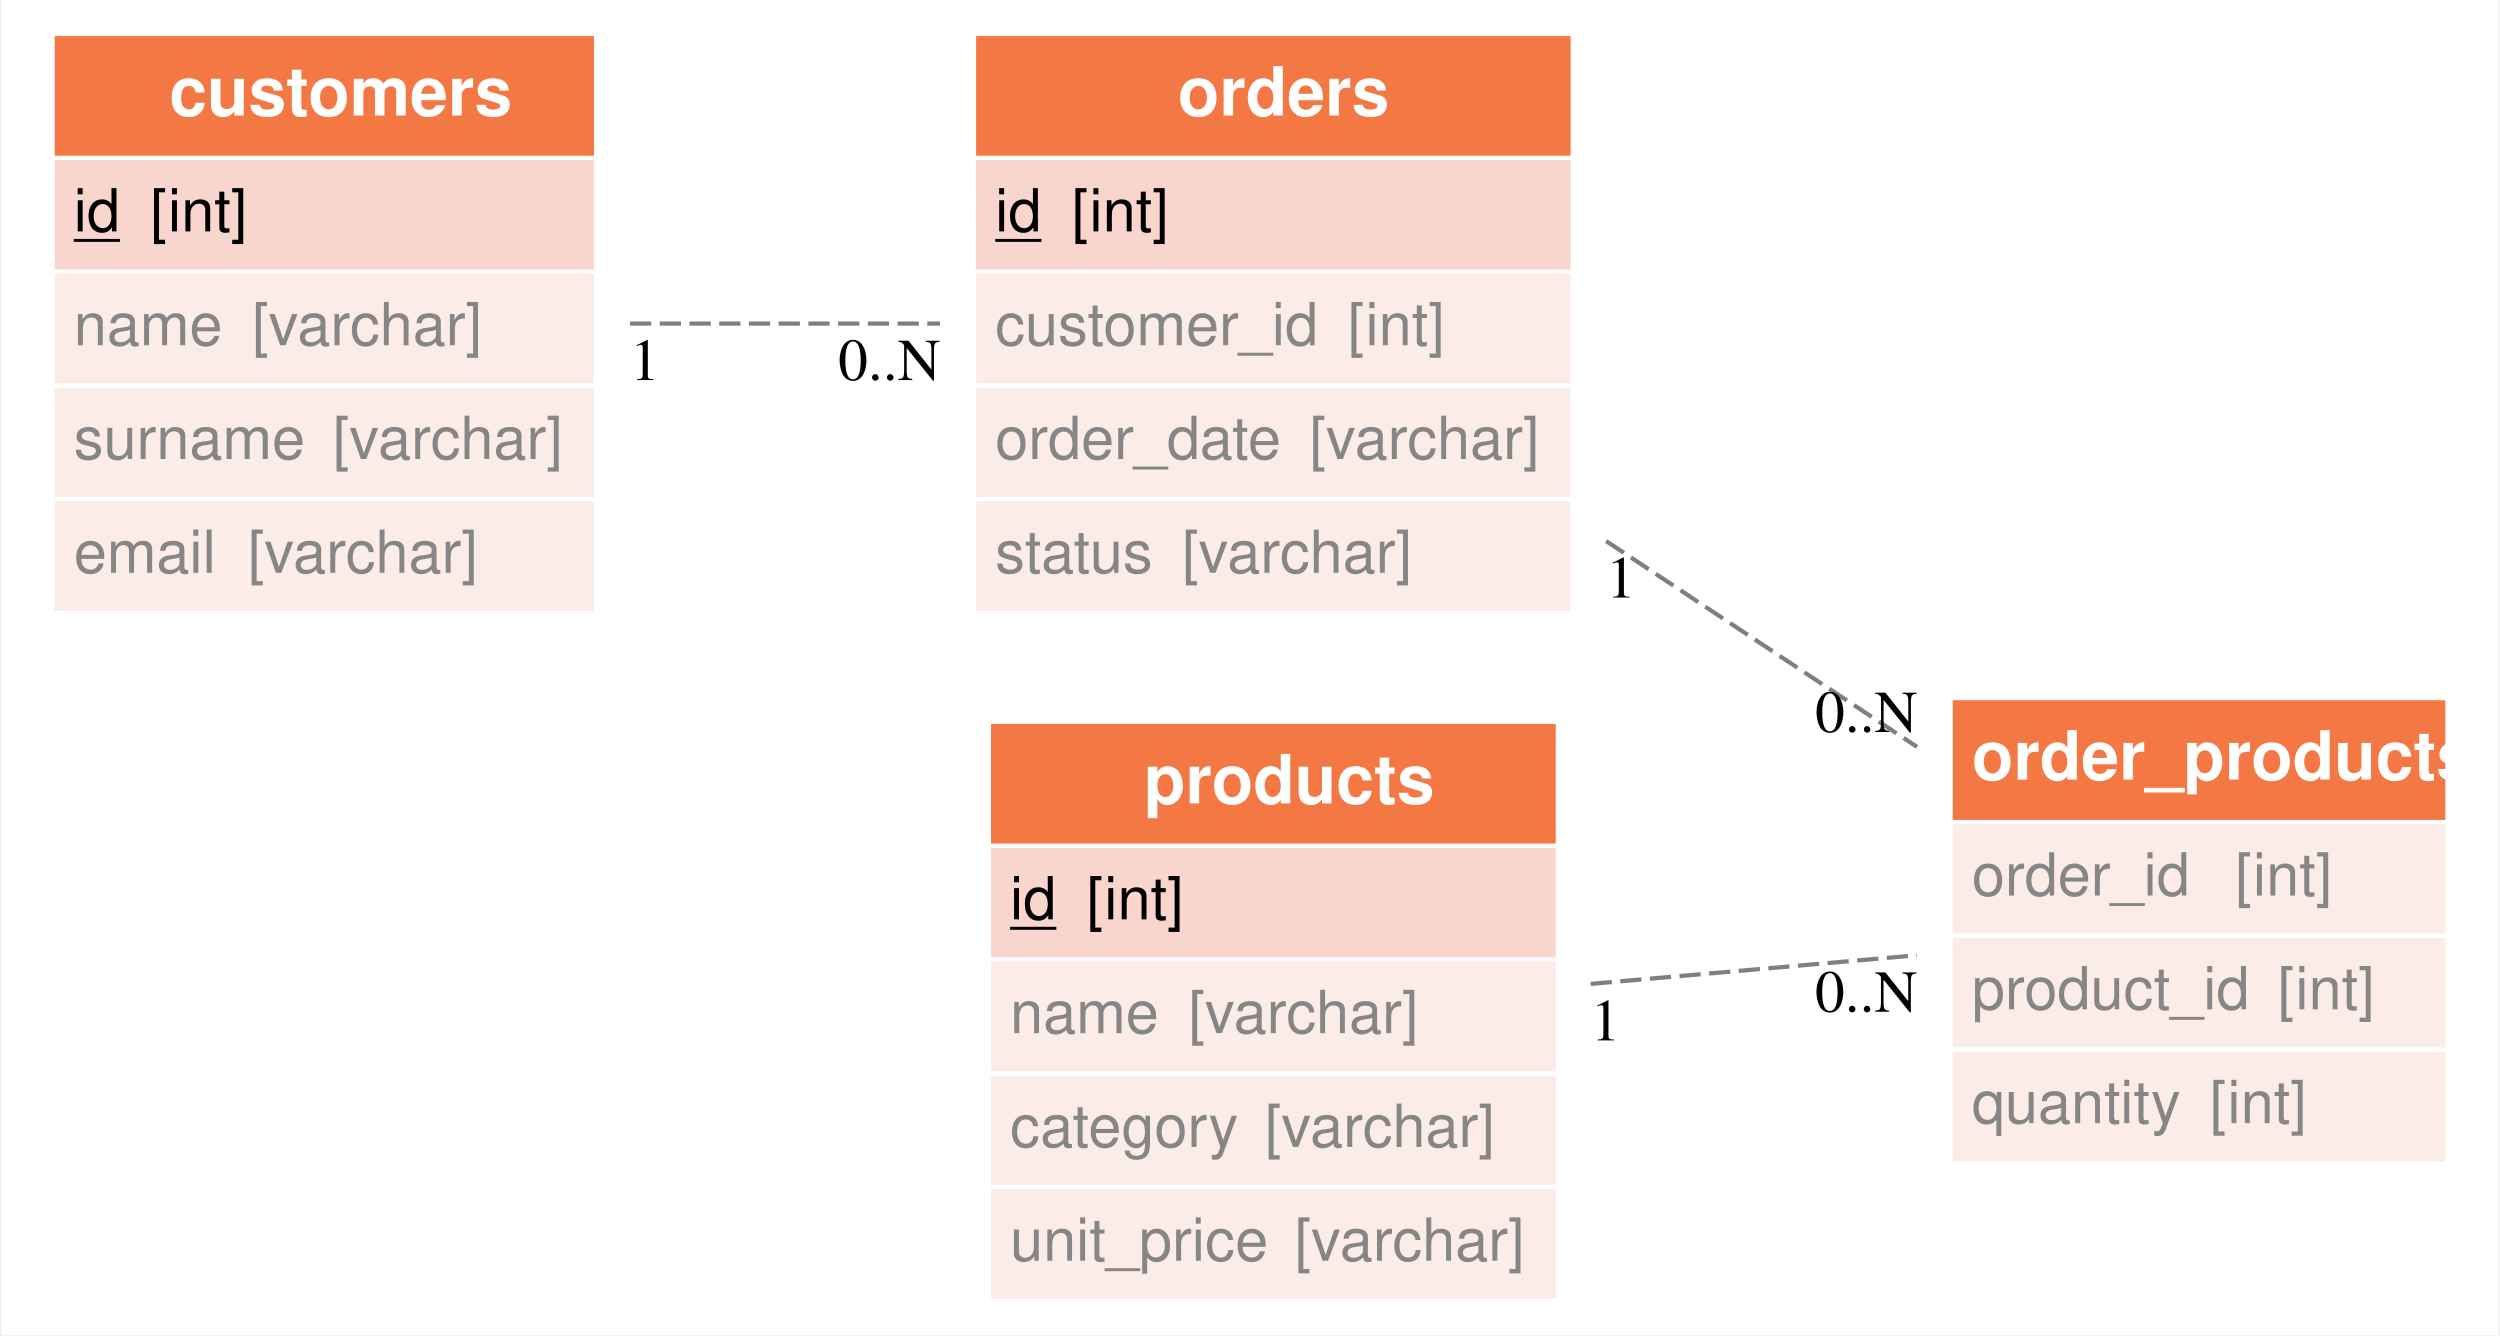
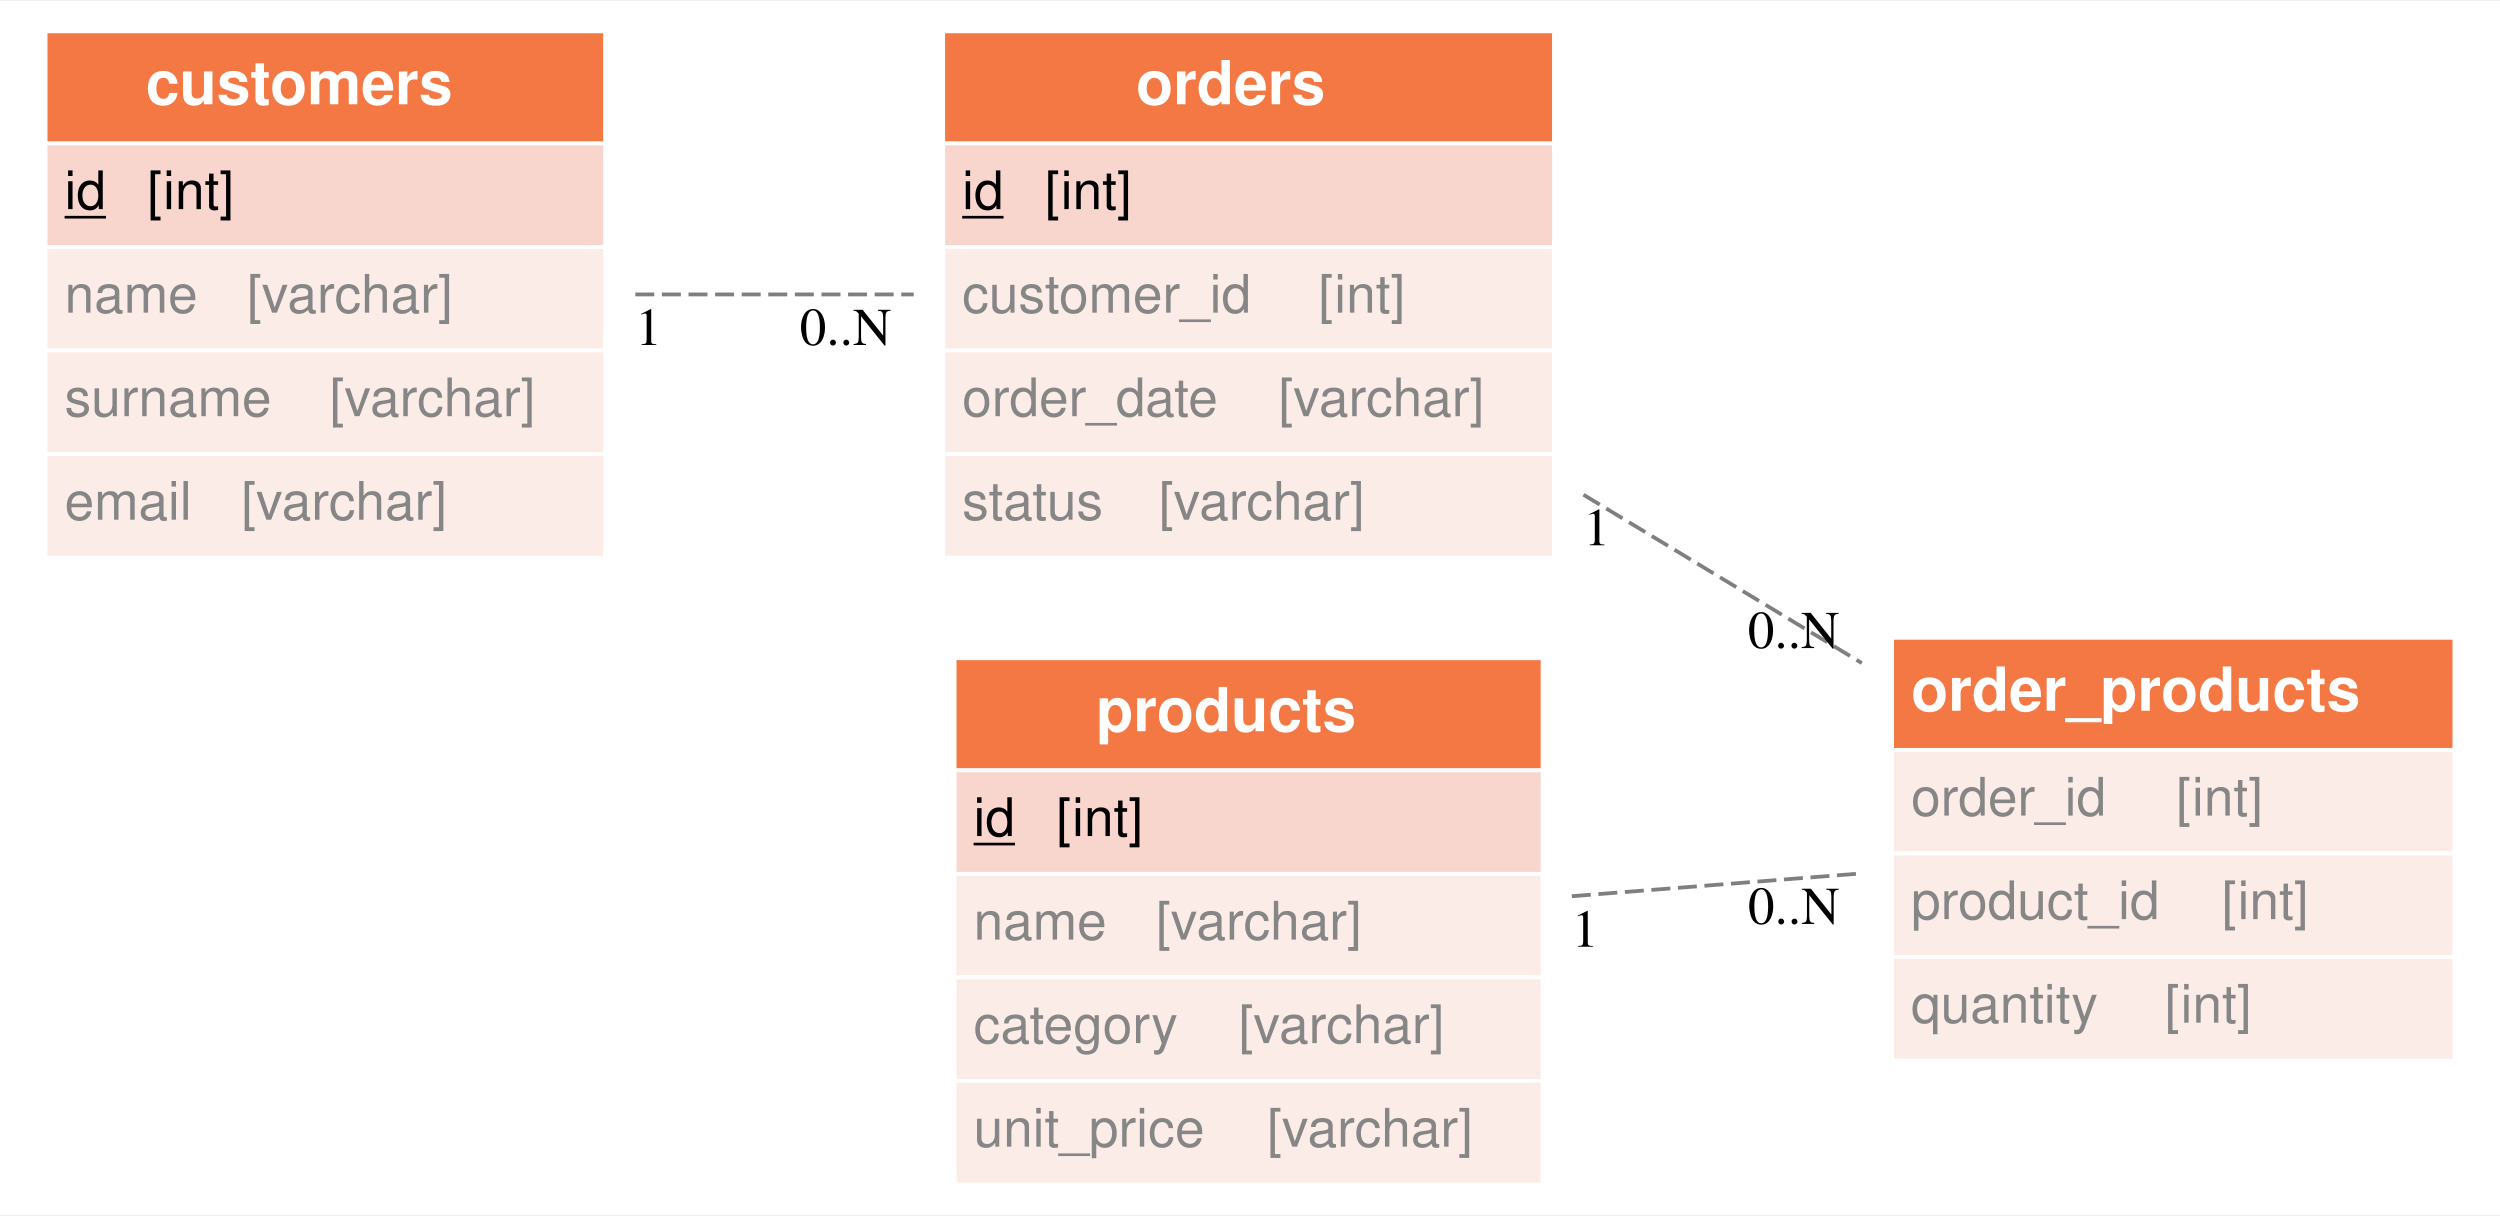
- <svg xmlns="http://www.w3.org/2000/svg" width="588pt" height="314pt" viewBox="0.00 0.00 588.00 314.40">
-   <g id="graph0" class="graph" transform="scale(1 1) rotate(0) translate(4 310.4)">
-     <polygon fill="white" stroke="none" points="-4,4 -4,-310.4 584,-310.4 584,4 -4,4" />
+ <svg xmlns="http://www.w3.org/2000/svg" width="658pt" height="320pt" viewBox="0.00 0.00 658.00 319.50">
+   <g id="graph0" class="graph" transform="scale(1 1) rotate(0) translate(4 315.5)">
+     <polygon fill="white" stroke="none" points="-4,4 -4,-315.5 654,-315.5 654,4 -4,4" />
    <g id="node1" class="node">
-       <polygon fill="#f37843" stroke="none" points="8,-166 8,-302.4 136,-302.4 136,-166 8,-166" />
-       <polygon fill="none" stroke="#ffffff" points="8,-273.2 8,-302.4 136,-302.4 136,-273.2 8,-273.2" />
-       <text text-anchor="start" x="35.5" y="-283.2" font-family="Helvetica,sans-Serif" font-weight="bold" font-size="16.00" fill="#ffffff">customers</text>
-       <polygon fill="#f9d6cd" stroke="none" points="8,-246.4 8,-273.2 136,-273.2 136,-246.4 8,-246.4" />
-       <polygon fill="none" stroke="#ffffff" points="8,-246.4 8,-273.2 136,-273.2 136,-246.4 8,-246.4" />
-       <text text-anchor="start" x="13" y="-255.9" font-family="Helvetica,sans-Serif" text-decoration="underline" font-size="14.00" fill="#000000">id  </text>
-       <text text-anchor="start" x="31" y="-255.9" font-family="Helvetica,sans-Serif" font-size="14.00" fill="#000000"> [int]</text>
-       <polygon fill="#fcece8" stroke="none" points="8,-219.6 8,-246.4 136,-246.4 136,-219.6 8,-219.6" />
-       <polygon fill="none" stroke="#ffffff" points="8,-219.6 8,-246.4 136,-246.4 136,-219.6 8,-219.6" />
-       <text text-anchor="start" x="13" y="-229.1" font-family="Helvetica,sans-Serif" font-size="14.00" fill="#868686">name  </text>
-       <text text-anchor="start" x="55" y="-229.1" font-family="Helvetica,sans-Serif" font-size="14.00" fill="#868686"> [varchar]</text>
-       <polygon fill="#fcece8" stroke="none" points="8,-192.8 8,-219.6 136,-219.6 136,-192.8 8,-192.8" />
-       <polygon fill="none" stroke="#ffffff" points="8,-192.8 8,-219.6 136,-219.6 136,-192.8 8,-192.8" />
-       <text text-anchor="start" x="13" y="-202.3" font-family="Helvetica,sans-Serif" font-size="14.00" fill="#868686">surname  </text>
-       <text text-anchor="start" x="74" y="-202.3" font-family="Helvetica,sans-Serif" font-size="14.00" fill="#868686"> [varchar]</text>
-       <polygon fill="#fcece8" stroke="none" points="8,-166 8,-192.8 136,-192.8 136,-166 8,-166" />
-       <polygon fill="none" stroke="#ffffff" points="8,-166 8,-192.8 136,-192.8 136,-166 8,-166" />
-       <text text-anchor="start" x="13" y="-175.5" font-family="Helvetica,sans-Serif" font-size="14.00" fill="#868686">email  </text>
-       <text text-anchor="start" x="54" y="-175.5" font-family="Helvetica,sans-Serif" font-size="14.00" fill="#868686"> [varchar]</text>
+       <polygon fill="#f37843" stroke="none" points="8,-169 8,-307.5 155.25,-307.5 155.25,-169 8,-169" />
+       <polygon fill="none" stroke="#ffffff" points="8,-278 8,-307.5 155.25,-307.5 155.25,-278 8,-278" />
+       <text text-anchor="start" x="34.38" y="-288.3" font-family="Helvetica,sans-Serif" font-weight="bold" font-size="16.00" fill="#ffffff">customers</text>
+       <polygon fill="#f9d6cd" stroke="none" points="8,-250.75 8,-278 155.25,-278 155.25,-250.75 8,-250.75" />
+       <polygon fill="none" stroke="#ffffff" points="8,-250.75 8,-278 155.25,-278 155.25,-250.75 8,-250.75" />
+       <text text-anchor="start" x="13" y="-260.7" font-family="Helvetica,sans-Serif" text-decoration="underline" font-size="14.00" fill="#000000">id  </text>
+       <text text-anchor="start" x="34.75" y="-260.7" font-family="Helvetica,sans-Serif" font-size="14.00" fill="#000000"> [int]</text>
+       <polygon fill="#fcece8" stroke="none" points="8,-223.5 8,-250.75 155.25,-250.75 155.25,-223.5 8,-223.5" />
+       <polygon fill="none" stroke="#ffffff" points="8,-223.5 8,-250.75 155.25,-250.75 155.25,-223.5 8,-223.5" />
+       <text text-anchor="start" x="13" y="-233.45" font-family="Helvetica,sans-Serif" font-size="14.00" fill="#868686">name  </text>
+       <text text-anchor="start" x="61" y="-233.45" font-family="Helvetica,sans-Serif" font-size="14.00" fill="#868686"> [varchar]</text>
+       <polygon fill="#fcece8" stroke="none" points="8,-196.25 8,-223.5 155.25,-223.5 155.25,-196.25 8,-196.25" />
+       <polygon fill="none" stroke="#ffffff" points="8,-196.25 8,-223.5 155.25,-223.5 155.25,-196.25 8,-196.25" />
+       <text text-anchor="start" x="13" y="-206.2" font-family="Helvetica,sans-Serif" font-size="14.00" fill="#868686">surname  </text>
+       <text text-anchor="start" x="82.75" y="-206.2" font-family="Helvetica,sans-Serif" font-size="14.00" fill="#868686"> [varchar]</text>
+       <polygon fill="#fcece8" stroke="none" points="8,-169 8,-196.25 155.25,-196.25 155.25,-169 8,-169" />
+       <polygon fill="none" stroke="#ffffff" points="8,-169 8,-196.25 155.25,-196.25 155.25,-169 8,-169" />
+       <text text-anchor="start" x="13" y="-178.95" font-family="Helvetica,sans-Serif" font-size="14.00" fill="#868686">email  </text>
+       <text text-anchor="start" x="59.5" y="-178.95" font-family="Helvetica,sans-Serif" font-size="14.00" fill="#868686"> [varchar]</text>
    </g>
    <g id="node2" class="node">
-       <polygon fill="#f37843" stroke="none" points="225,-166 225,-302.4 366,-302.4 366,-166 225,-166" />
-       <polygon fill="none" stroke="#ffffff" points="225,-273.2 225,-302.4 366,-302.4 366,-273.2 225,-273.2" />
-       <text text-anchor="start" x="273" y="-283.2" font-family="Helvetica,sans-Serif" font-weight="bold" font-size="16.00" fill="#ffffff">orders</text>
-       <polygon fill="#f9d6cd" stroke="none" points="225,-246.4 225,-273.2 366,-273.2 366,-246.4 225,-246.4" />
-       <polygon fill="none" stroke="#ffffff" points="225,-246.4 225,-273.2 366,-273.2 366,-246.4 225,-246.4" />
-       <text text-anchor="start" x="230" y="-255.9" font-family="Helvetica,sans-Serif" text-decoration="underline" font-size="14.00" fill="#000000">id  </text>
-       <text text-anchor="start" x="248" y="-255.9" font-family="Helvetica,sans-Serif" font-size="14.00" fill="#000000"> [int]</text>
-       <polygon fill="#fcece8" stroke="none" points="225,-219.6 225,-246.4 366,-246.4 366,-219.6 225,-219.6" />
-       <polygon fill="none" stroke="#ffffff" points="225,-219.6 225,-246.4 366,-246.4 366,-219.6 225,-219.6" />
-       <text text-anchor="start" x="230" y="-229.1" font-family="Helvetica,sans-Serif" font-size="14.00" fill="#868686">customer_id  </text>
-       <text text-anchor="start" x="313" y="-229.1" font-family="Helvetica,sans-Serif" font-size="14.00" fill="#868686"> [int]</text>
-       <polygon fill="#fcece8" stroke="none" points="225,-192.8 225,-219.6 366,-219.6 366,-192.8 225,-192.8" />
-       <polygon fill="none" stroke="#ffffff" points="225,-192.8 225,-219.6 366,-219.6 366,-192.8 225,-192.8" />
-       <text text-anchor="start" x="230" y="-202.3" font-family="Helvetica,sans-Serif" font-size="14.00" fill="#868686">order_date  </text>
-       <text text-anchor="start" x="304" y="-202.3" font-family="Helvetica,sans-Serif" font-size="14.00" fill="#868686"> [varchar]</text>
-       <polygon fill="#fcece8" stroke="none" points="225,-166 225,-192.8 366,-192.8 366,-166 225,-166" />
-       <polygon fill="none" stroke="#ffffff" points="225,-166 225,-192.8 366,-192.8 366,-166 225,-166" />
-       <text text-anchor="start" x="230" y="-175.5" font-family="Helvetica,sans-Serif" font-size="14.00" fill="#868686">status  </text>
-       <text text-anchor="start" x="274" y="-175.5" font-family="Helvetica,sans-Serif" font-size="14.00" fill="#868686"> [varchar]</text>
+       <polygon fill="#f37843" stroke="none" points="244.25,-169 244.25,-307.5 405,-307.5 405,-169 244.25,-169" />
+       <polygon fill="none" stroke="#ffffff" points="244.25,-278 244.25,-307.5 405,-307.5 405,-278 244.25,-278" />
+       <text text-anchor="start" x="295" y="-288.3" font-family="Helvetica,sans-Serif" font-weight="bold" font-size="16.00" fill="#ffffff">orders</text>
+       <polygon fill="#f9d6cd" stroke="none" points="244.25,-250.75 244.25,-278 405,-278 405,-250.75 244.25,-250.75" />
+       <polygon fill="none" stroke="#ffffff" points="244.25,-250.75 244.25,-278 405,-278 405,-250.75 244.25,-250.75" />
+       <text text-anchor="start" x="249.25" y="-260.7" font-family="Helvetica,sans-Serif" text-decoration="underline" font-size="14.00" fill="#000000">id  </text>
+       <text text-anchor="start" x="271" y="-260.7" font-family="Helvetica,sans-Serif" font-size="14.00" fill="#000000"> [int]</text>
+       <polygon fill="#fcece8" stroke="none" points="244.25,-223.5 244.25,-250.75 405,-250.75 405,-223.5 244.25,-223.5" />
+       <polygon fill="none" stroke="#ffffff" points="244.25,-223.5 244.25,-250.75 405,-250.75 405,-223.5 244.25,-223.5" />
+       <text text-anchor="start" x="249.25" y="-233.45" font-family="Helvetica,sans-Serif" font-size="14.00" fill="#868686">customer_id  </text>
+       <text text-anchor="start" x="343" y="-233.45" font-family="Helvetica,sans-Serif" font-size="14.00" fill="#868686"> [int]</text>
+       <polygon fill="#fcece8" stroke="none" points="244.25,-196.25 244.25,-223.5 405,-223.5 405,-196.25 244.25,-196.25" />
+       <polygon fill="none" stroke="#ffffff" points="244.25,-196.25 244.25,-223.5 405,-223.5 405,-196.25 244.25,-196.25" />
+       <text text-anchor="start" x="249.25" y="-206.2" font-family="Helvetica,sans-Serif" font-size="14.00" fill="#868686">order_date  </text>
+       <text text-anchor="start" x="332.5" y="-206.2" font-family="Helvetica,sans-Serif" font-size="14.00" fill="#868686"> [varchar]</text>
+       <polygon fill="#fcece8" stroke="none" points="244.25,-169 244.25,-196.25 405,-196.25 405,-169 244.25,-169" />
+       <polygon fill="none" stroke="#ffffff" points="244.25,-169 244.25,-196.25 405,-196.25 405,-169 244.25,-169" />
+       <text text-anchor="start" x="249.25" y="-178.95" font-family="Helvetica,sans-Serif" font-size="14.00" fill="#868686">status  </text>
+       <text text-anchor="start" x="301" y="-178.95" font-family="Helvetica,sans-Serif" font-size="14.00" fill="#868686"> [varchar]</text>
    </g>
    <g id="edge1" class="edge">
-       <path fill="none" stroke="#7f7f7f" stroke-dasharray="5,2" d="M144,-234.2C167.28,-234.2 193.27,-234.2 217.01,-234.2" />
-       <text text-anchor="start" x="193.01" y="-220.9" font-family="Times,serif" font-size="14.00">0..N</text>
-       <text text-anchor="start" x="144" y="-220.9" font-family="Times,serif" font-size="14.00">1</text>
+       <path fill="none" stroke="#7f7f7f" stroke-dasharray="5,2" d="M163.21,-238.25C186.75,-238.25 212.57,-238.25 236.49,-238.25" />
+       <text text-anchor="start" x="206.49" y="-224.95" font-family="Times,serif" font-size="14.00">0..N</text>
+       <text text-anchor="start" x="163.21" y="-224.95" font-family="Times,serif" font-size="14.00">1</text>
    </g>
    <g id="node3" class="node">
-       <polygon fill="#f37843" stroke="none" points="455,-36.4 455,-146 572,-146 572,-36.4 455,-36.4" />
-       <polygon fill="none" stroke="#ffffff" points="455,-116.8 455,-146 572,-146 572,-116.8 455,-116.8" />
-       <text text-anchor="start" x="460" y="-126.8" font-family="Helvetica,sans-Serif" font-weight="bold" font-size="16.00" fill="#ffffff">order_products</text>
-       <polygon fill="#fcece8" stroke="none" points="455,-90 455,-116.8 572,-116.8 572,-90 455,-90" />
-       <polygon fill="none" stroke="#ffffff" points="455,-90 455,-116.8 572,-116.8 572,-90 455,-90" />
-       <text text-anchor="start" x="460" y="-99.5" font-family="Helvetica,sans-Serif" font-size="14.00" fill="#868686">order_id   </text>
-       <text text-anchor="start" x="522" y="-99.5" font-family="Helvetica,sans-Serif" font-size="14.00" fill="#868686"> [int]</text>
-       <polygon fill="#fcece8" stroke="none" points="455,-63.2 455,-90 572,-90 572,-63.2 455,-63.2" />
-       <polygon fill="none" stroke="#ffffff" points="455,-63.2 455,-90 572,-90 572,-63.2 455,-63.2" />
-       <text text-anchor="start" x="460" y="-72.7" font-family="Helvetica,sans-Serif" font-size="14.00" fill="#868686">product_id  </text>
-       <text text-anchor="start" x="532" y="-72.7" font-family="Helvetica,sans-Serif" font-size="14.00" fill="#868686"> [int]</text>
-       <polygon fill="#fcece8" stroke="none" points="455,-36.4 455,-63.2 572,-63.2 572,-36.4 455,-36.4" />
-       <polygon fill="none" stroke="#ffffff" points="455,-36.4 455,-63.2 572,-63.2 572,-36.4 455,-36.4" />
-       <text text-anchor="start" x="460" y="-45.9" font-family="Helvetica,sans-Serif" font-size="14.00" fill="#868686">quantity  </text>
-       <text text-anchor="start" x="516" y="-45.9" font-family="Helvetica,sans-Serif" font-size="14.00" fill="#868686"> [int]</text>
+       <polygon fill="#f37843" stroke="none" points="494,-36.62 494,-147.88 642,-147.88 642,-36.62 494,-36.62" />
+       <polygon fill="none" stroke="#ffffff" points="494,-118.38 494,-147.88 642,-147.88 642,-118.38 494,-118.38" />
+       <text text-anchor="start" x="499" y="-128.68" font-family="Helvetica,sans-Serif" font-weight="bold" font-size="16.00" fill="#ffffff">order_products</text>
+       <polygon fill="#fcece8" stroke="none" points="494,-91.12 494,-118.38 642,-118.38 642,-91.12 494,-91.12" />
+       <polygon fill="none" stroke="#ffffff" points="494,-91.12 494,-118.38 642,-118.38 642,-91.12 494,-91.12" />
+       <text text-anchor="start" x="499" y="-101.08" font-family="Helvetica,sans-Serif" font-size="14.00" fill="#868686">order_id   </text>
+       <text text-anchor="start" x="568.75" y="-101.08" font-family="Helvetica,sans-Serif" font-size="14.00" fill="#868686"> [int]</text>
+       <polygon fill="#fcece8" stroke="none" points="494,-63.88 494,-91.12 642,-91.12 642,-63.88 494,-63.88" />
+       <polygon fill="none" stroke="#ffffff" points="494,-63.88 494,-91.12 642,-91.12 642,-63.88 494,-63.88" />
+       <text text-anchor="start" x="499" y="-73.83" font-family="Helvetica,sans-Serif" font-size="14.00" fill="#868686">product_id  </text>
+       <text text-anchor="start" x="580.75" y="-73.83" font-family="Helvetica,sans-Serif" font-size="14.00" fill="#868686"> [int]</text>
+       <polygon fill="#fcece8" stroke="none" points="494,-36.62 494,-63.88 642,-63.88 642,-36.62 494,-36.62" />
+       <polygon fill="none" stroke="#ffffff" points="494,-36.62 494,-63.88 642,-63.88 642,-36.62 494,-36.62" />
+       <text text-anchor="start" x="499" y="-46.58" font-family="Helvetica,sans-Serif" font-size="14.00" fill="#868686">quantity  </text>
+       <text text-anchor="start" x="565.75" y="-46.58" font-family="Helvetica,sans-Serif" font-size="14.00" fill="#868686"> [int]</text>
    </g>
    <g id="edge2" class="edge">
-       <path fill="none" stroke="#7f7f7f" stroke-dasharray="5,2" d="M373.87,-182.98C397.84,-167.11 424,-149.79 447.08,-134.51" />
-       <text text-anchor="start" x="423.08" y="-138.01" font-family="Times,serif" font-size="14.00">0..N</text>
-       <text text-anchor="start" x="373.87" y="-169.68" font-family="Times,serif" font-size="14.00">1</text>
+       <path fill="none" stroke="#7f7f7f" stroke-dasharray="5,2" d="M412.77,-185.54C436.67,-171.08 462.48,-155.47 486.02,-141.23" />
+       <text text-anchor="start" x="456.02" y="-145.18" font-family="Times,serif" font-size="14.00">0..N</text>
+       <text text-anchor="start" x="412.77" y="-172.24" font-family="Times,serif" font-size="14.00">1</text>
    </g>
    <g id="node4" class="node">
-       <polygon fill="#f37843" stroke="none" points="228.5,-4 228.5,-140.4 362.5,-140.4 362.5,-4 228.5,-4" />
-       <polygon fill="none" stroke="#ffffff" points="228.5,-111.2 228.5,-140.4 362.5,-140.4 362.5,-111.2 228.5,-111.2" />
-       <text text-anchor="start" x="265" y="-121.2" font-family="Helvetica,sans-Serif" font-weight="bold" font-size="16.00" fill="#ffffff">products</text>
-       <polygon fill="#f9d6cd" stroke="none" points="228.5,-84.4 228.5,-111.2 362.5,-111.2 362.5,-84.4 228.5,-84.4" />
-       <polygon fill="none" stroke="#ffffff" points="228.5,-84.4 228.5,-111.2 362.5,-111.2 362.5,-84.4 228.5,-84.4" />
-       <text text-anchor="start" x="233.5" y="-93.9" font-family="Helvetica,sans-Serif" text-decoration="underline" font-size="14.00" fill="#000000">id  </text>
-       <text text-anchor="start" x="251.5" y="-93.9" font-family="Helvetica,sans-Serif" font-size="14.00" fill="#000000"> [int]</text>
-       <polygon fill="#fcece8" stroke="none" points="228.5,-57.6 228.5,-84.4 362.5,-84.4 362.5,-57.6 228.5,-57.6" />
-       <polygon fill="none" stroke="#ffffff" points="228.5,-57.6 228.5,-84.4 362.5,-84.4 362.5,-57.6 228.5,-57.6" />
-       <text text-anchor="start" x="233.5" y="-67.1" font-family="Helvetica,sans-Serif" font-size="14.00" fill="#868686">name  </text>
-       <text text-anchor="start" x="275.5" y="-67.1" font-family="Helvetica,sans-Serif" font-size="14.00" fill="#868686"> [varchar]</text>
-       <polygon fill="#fcece8" stroke="none" points="228.5,-30.8 228.5,-57.6 362.5,-57.6 362.5,-30.8 228.5,-30.8" />
-       <polygon fill="none" stroke="#ffffff" points="228.5,-30.8 228.5,-57.6 362.5,-57.6 362.5,-30.8 228.5,-30.8" />
-       <text text-anchor="start" x="233.5" y="-40.3" font-family="Helvetica,sans-Serif" font-size="14.00" fill="#868686">category  </text>
-       <text text-anchor="start" x="293.5" y="-40.3" font-family="Helvetica,sans-Serif" font-size="14.00" fill="#868686"> [varchar]</text>
-       <polygon fill="#fcece8" stroke="none" points="228.5,-4 228.5,-30.8 362.5,-30.8 362.5,-4 228.5,-4" />
-       <polygon fill="none" stroke="#ffffff" points="228.5,-4 228.5,-30.8 362.5,-30.8 362.5,-4 228.5,-4" />
-       <text text-anchor="start" x="233.5" y="-13.5" font-family="Helvetica,sans-Serif" font-size="14.00" fill="#868686">unit_price  </text>
-       <text text-anchor="start" x="300.5" y="-13.5" font-family="Helvetica,sans-Serif" font-size="14.00" fill="#868686"> [varchar]</text>
+       <polygon fill="#f37843" stroke="none" points="247.25,-4 247.25,-142.5 402,-142.5 402,-4 247.25,-4" />
+       <polygon fill="none" stroke="#ffffff" points="247.25,-113 247.25,-142.5 402,-142.5 402,-113 247.25,-113" />
+       <text text-anchor="start" x="284.5" y="-123.3" font-family="Helvetica,sans-Serif" font-weight="bold" font-size="16.00" fill="#ffffff">products</text>
+       <polygon fill="#f9d6cd" stroke="none" points="247.25,-85.75 247.25,-113 402,-113 402,-85.75 247.25,-85.75" />
+       <polygon fill="none" stroke="#ffffff" points="247.25,-85.75 247.25,-113 402,-113 402,-85.75 247.25,-85.75" />
+       <text text-anchor="start" x="252.25" y="-95.7" font-family="Helvetica,sans-Serif" text-decoration="underline" font-size="14.00" fill="#000000">id  </text>
+       <text text-anchor="start" x="274" y="-95.7" font-family="Helvetica,sans-Serif" font-size="14.00" fill="#000000"> [int]</text>
+       <polygon fill="#fcece8" stroke="none" points="247.25,-58.5 247.25,-85.75 402,-85.75 402,-58.5 247.25,-58.5" />
+       <polygon fill="none" stroke="#ffffff" points="247.25,-58.5 247.25,-85.75 402,-85.75 402,-58.5 247.25,-58.5" />
+       <text text-anchor="start" x="252.25" y="-68.45" font-family="Helvetica,sans-Serif" font-size="14.00" fill="#868686">name  </text>
+       <text text-anchor="start" x="300.25" y="-68.45" font-family="Helvetica,sans-Serif" font-size="14.00" fill="#868686"> [varchar]</text>
+       <polygon fill="#fcece8" stroke="none" points="247.25,-31.25 247.25,-58.5 402,-58.5 402,-31.25 247.25,-31.25" />
+       <polygon fill="none" stroke="#ffffff" points="247.25,-31.25 247.25,-58.5 402,-58.5 402,-31.25 247.25,-31.25" />
+       <text text-anchor="start" x="252.25" y="-41.2" font-family="Helvetica,sans-Serif" font-size="14.00" fill="#868686">category  </text>
+       <text text-anchor="start" x="322" y="-41.2" font-family="Helvetica,sans-Serif" font-size="14.00" fill="#868686"> [varchar]</text>
+       <polygon fill="#fcece8" stroke="none" points="247.25,-4 247.25,-31.25 402,-31.25 402,-4 247.25,-4" />
+       <polygon fill="none" stroke="#ffffff" points="247.25,-4 247.25,-31.25 402,-31.25 402,-4 247.25,-4" />
+       <text text-anchor="start" x="252.25" y="-13.95" font-family="Helvetica,sans-Serif" font-size="14.00" fill="#868686">unit_price  </text>
+       <text text-anchor="start" x="329.5" y="-13.95" font-family="Helvetica,sans-Serif" font-size="14.00" fill="#868686"> [varchar]</text>
    </g>
    <g id="edge3" class="edge">
-       <path fill="none" stroke="#7f7f7f" stroke-dasharray="5,2" d="M370.23,-78.69C395.16,-80.88 422.81,-83.31 447.06,-85.44" />
-       <text text-anchor="start" x="423.06" y="-72.14" font-family="Times,serif" font-size="14.00">0..N</text>
-       <text text-anchor="start" x="370.23" y="-65.39" font-family="Times,serif" font-size="14.00">1</text>
+       <path fill="none" stroke="#7f7f7f" stroke-dasharray="5,2" d="M409.71,-79.87C434.47,-81.82 461.5,-83.95 486.06,-85.88" />
+       <text text-anchor="start" x="456.06" y="-72.58" font-family="Times,serif" font-size="14.00">0..N</text>
+       <text text-anchor="start" x="409.71" y="-66.57" font-family="Times,serif" font-size="14.00">1</text>
    </g>
  </g>
</svg>
